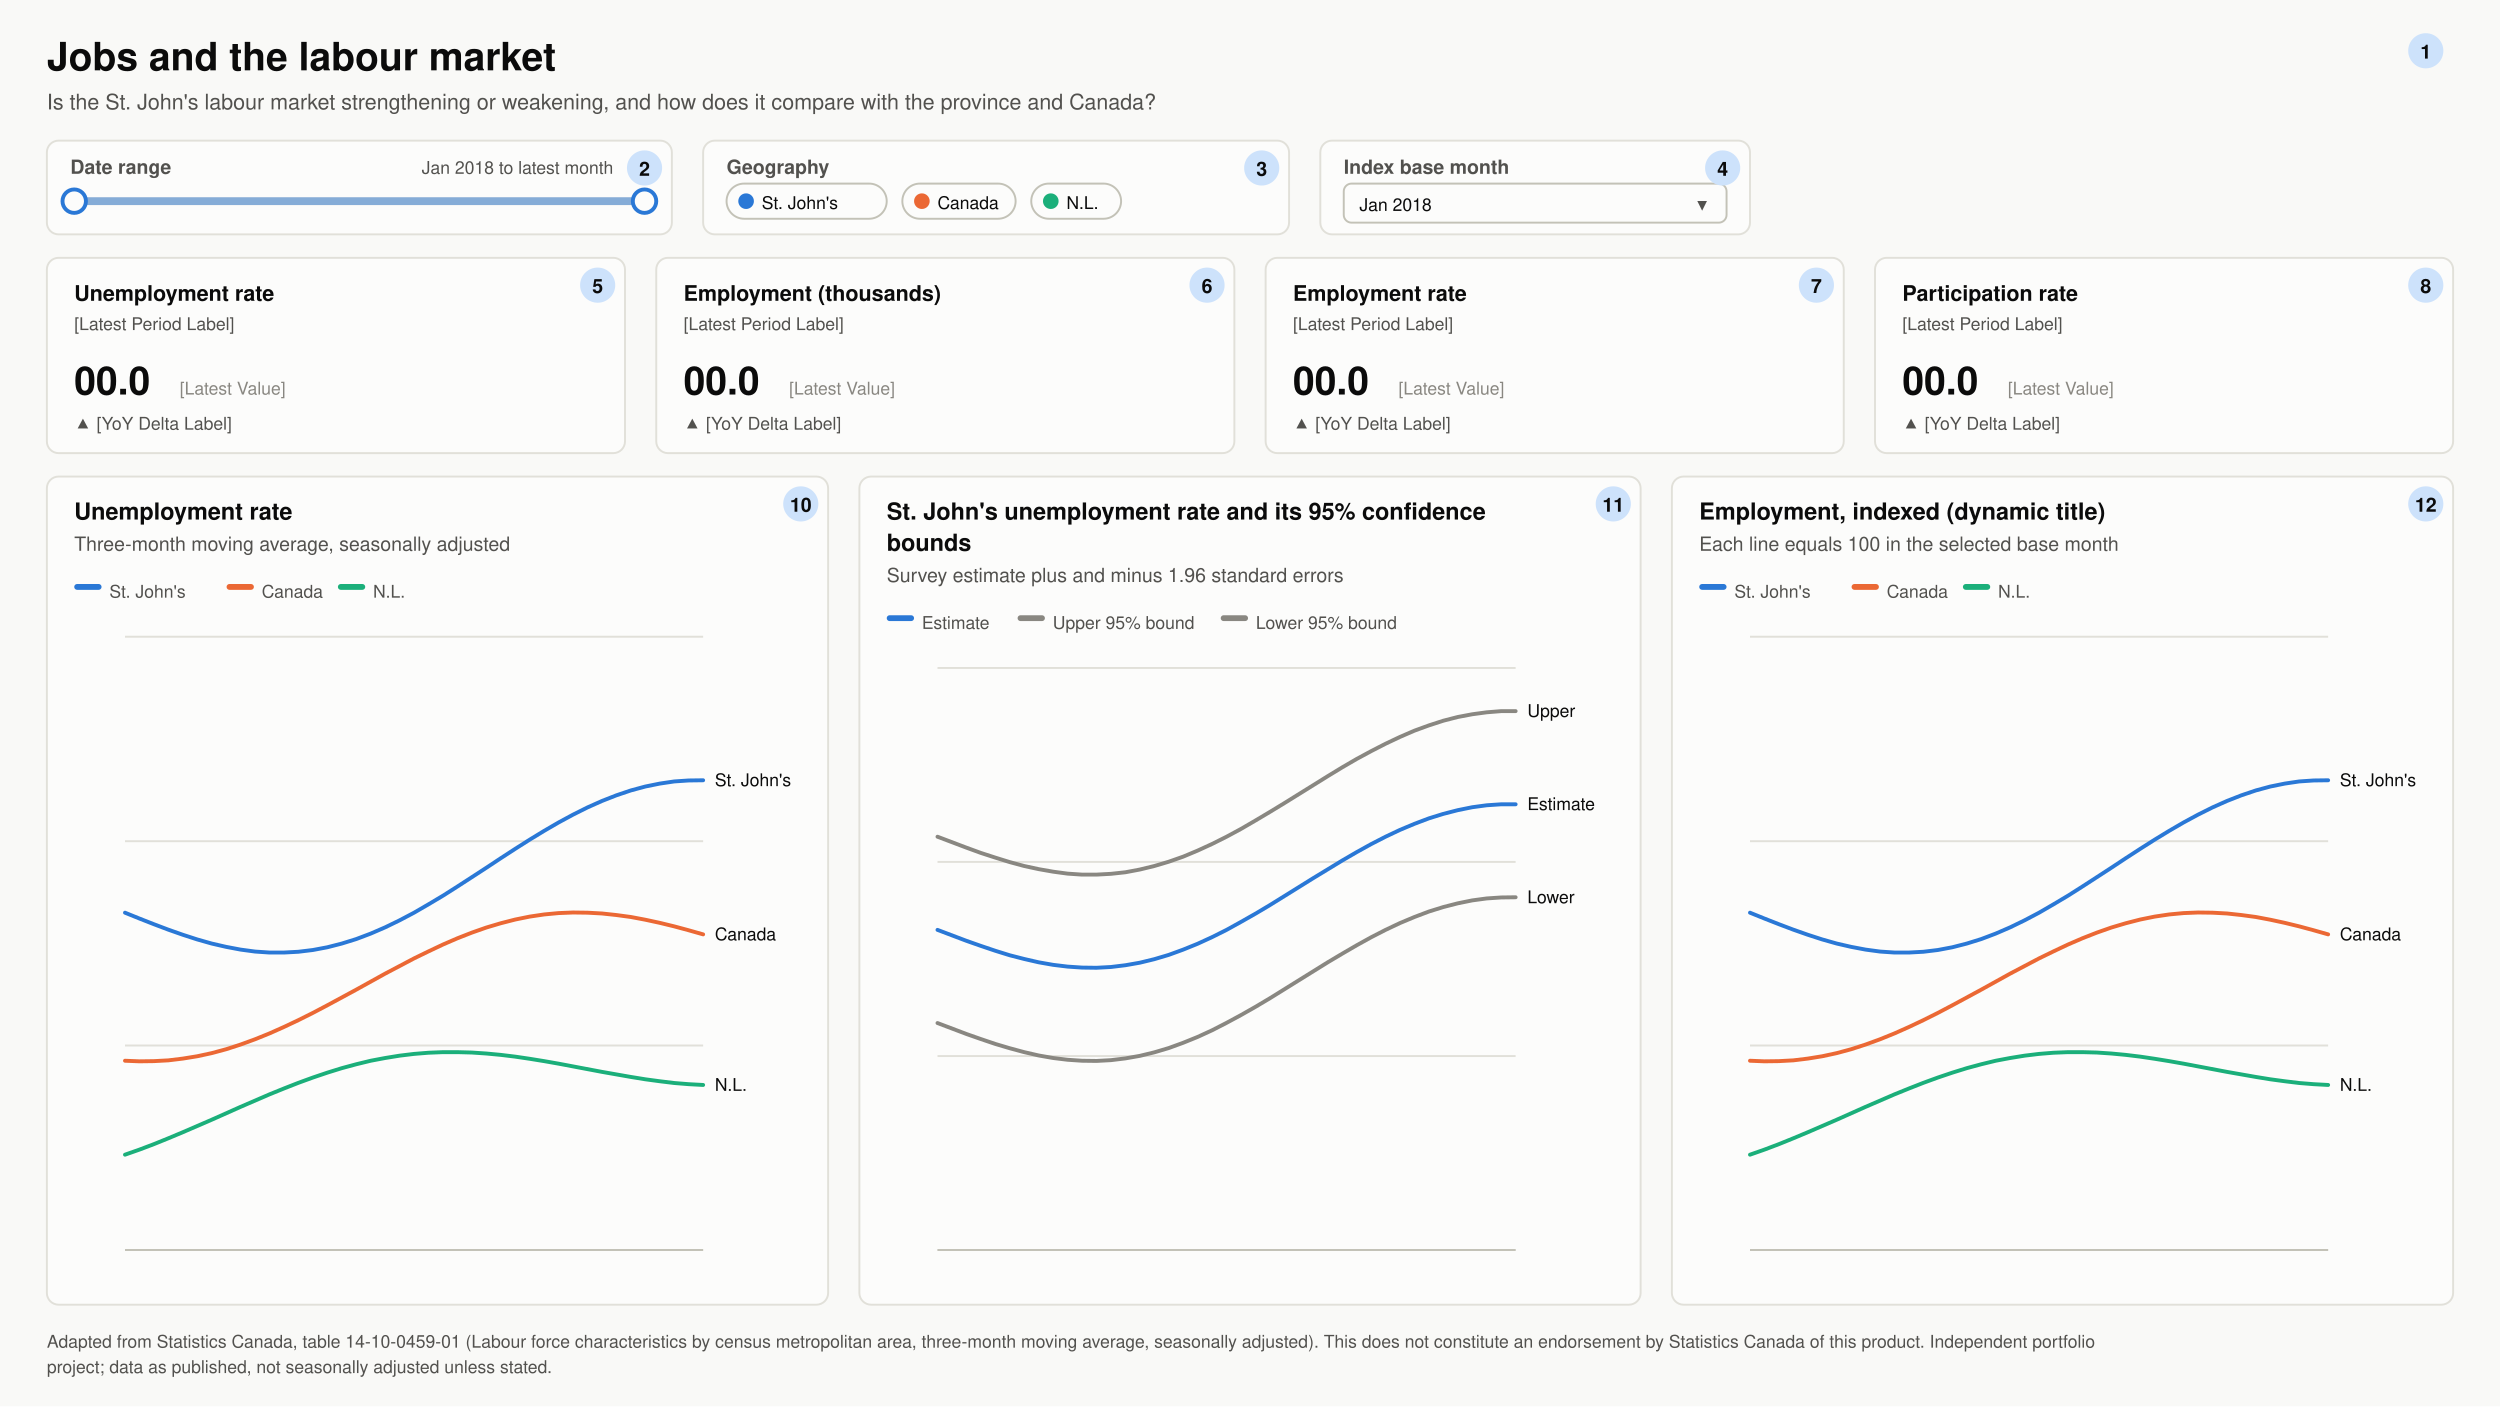
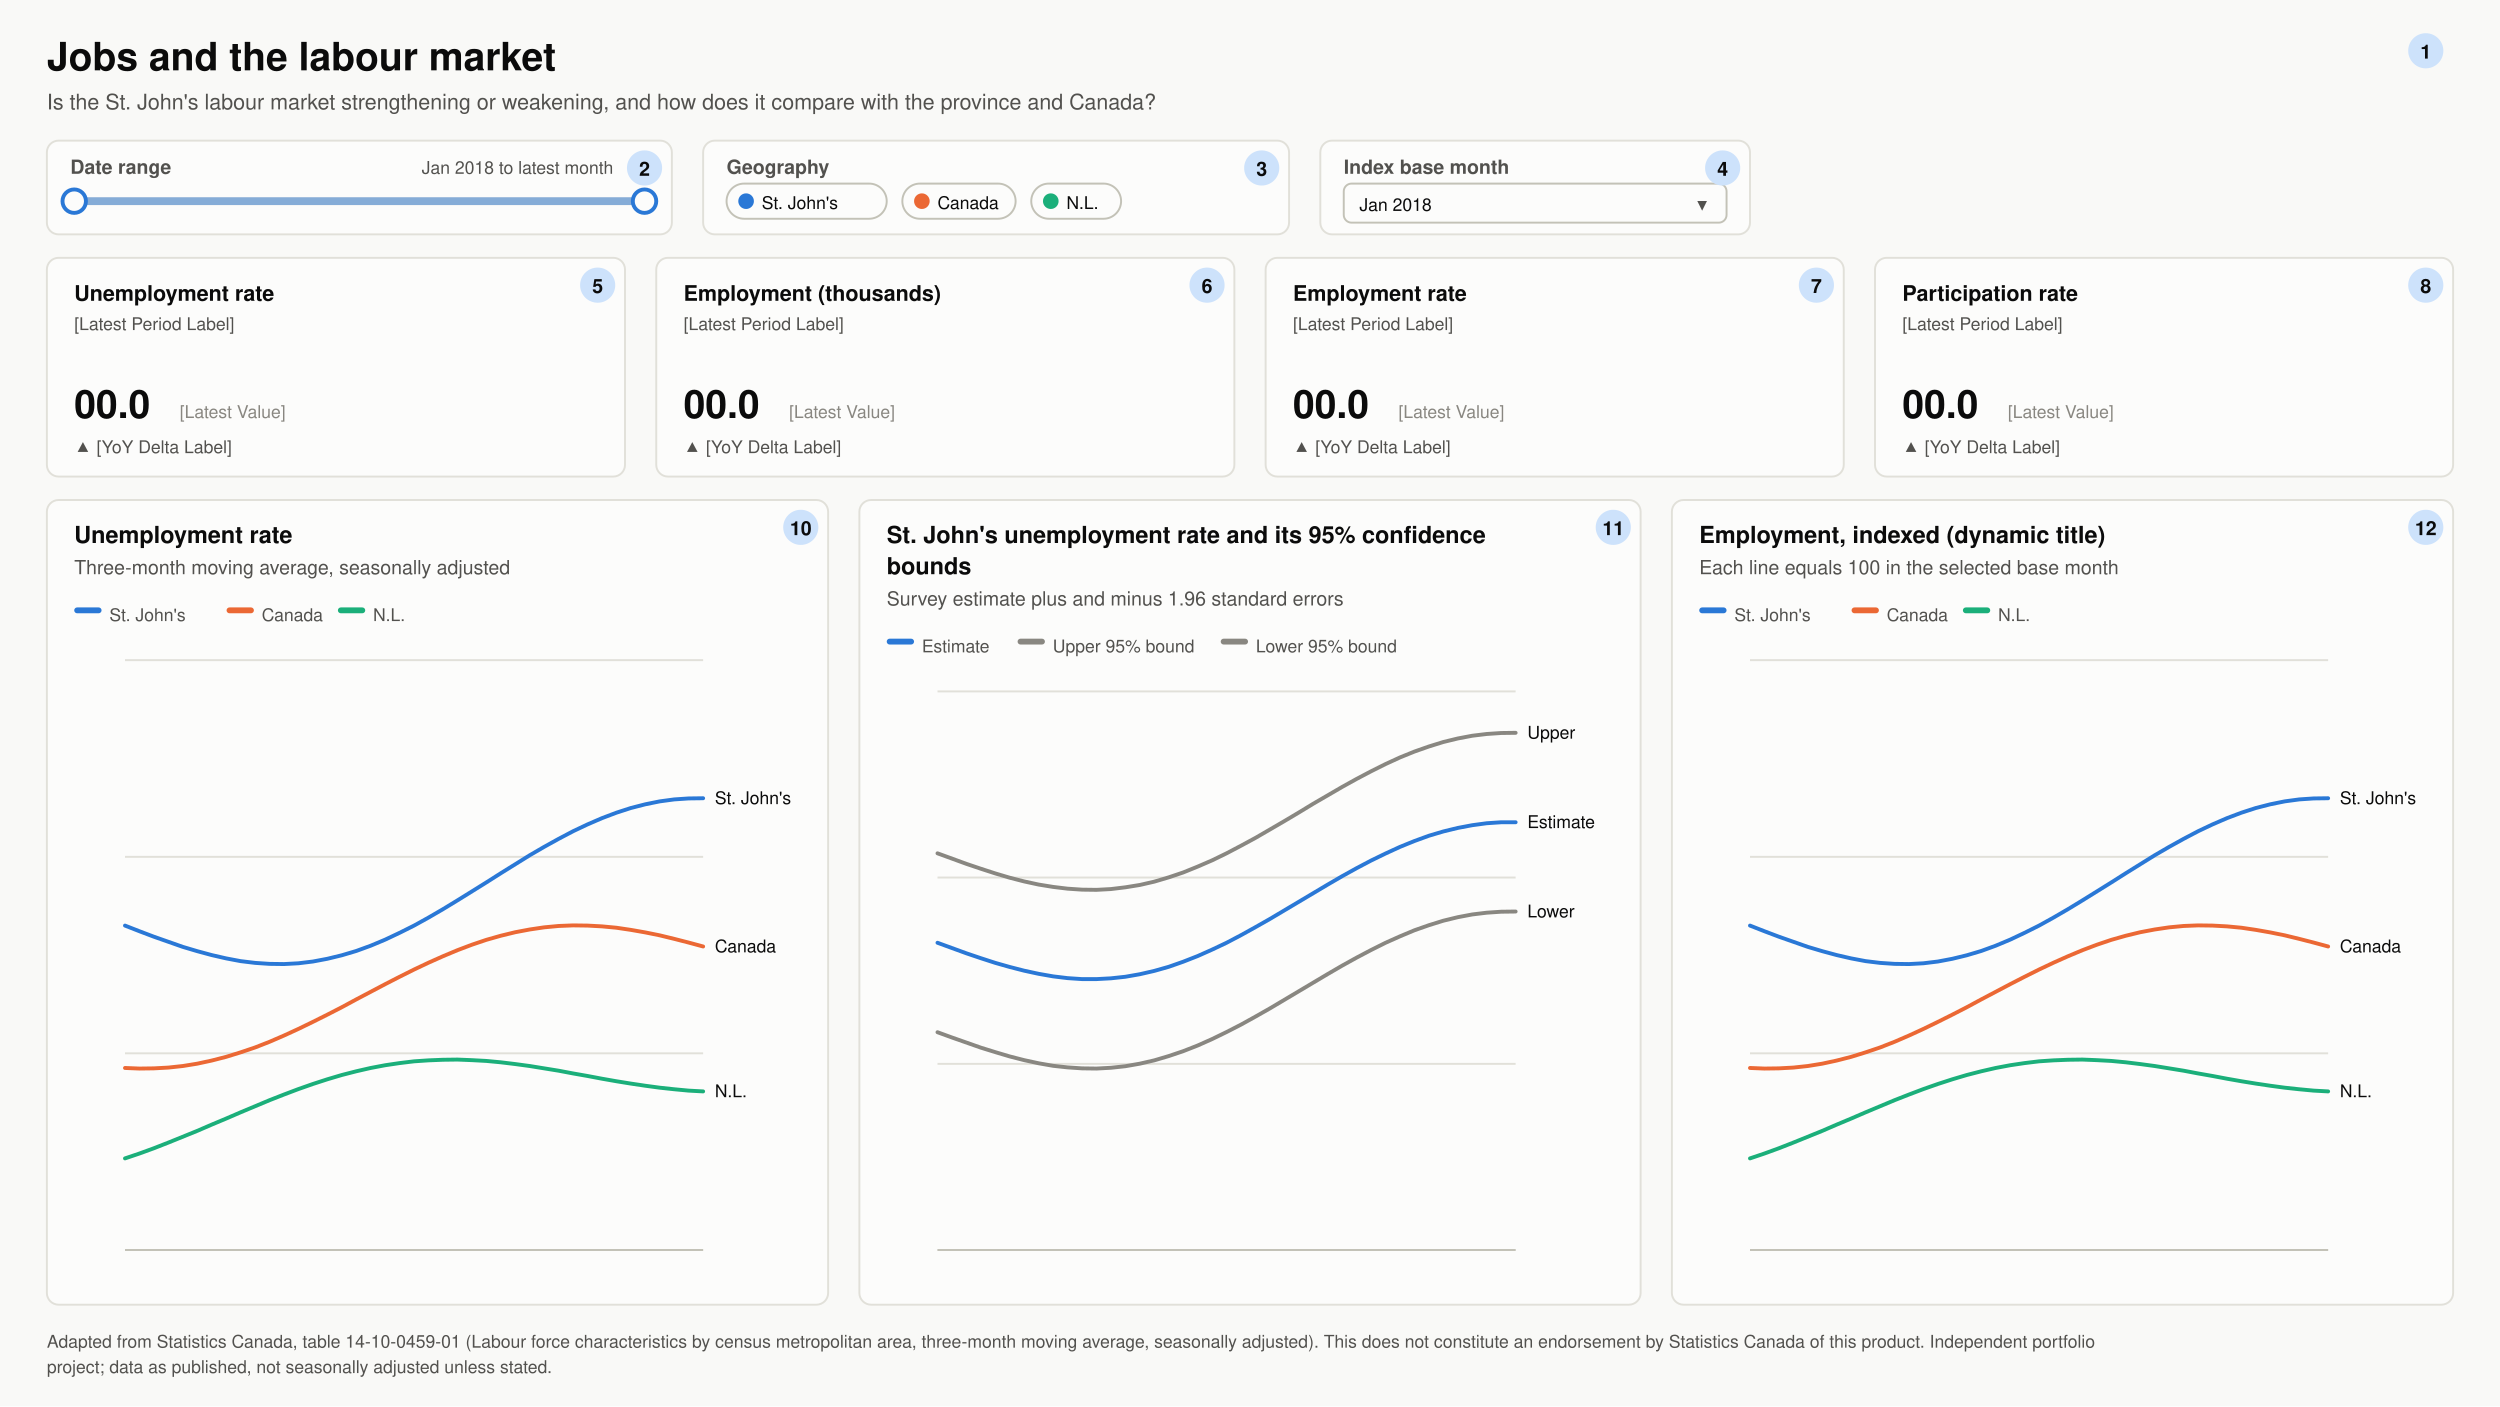
<svg xmlns="http://www.w3.org/2000/svg" viewBox="0 0 1280 720" width="1280" height="720" role="img" aria-labelledby="wf-title wf-desc">
  <rect width="1280" height="720" fill="#f9f9f7" />
  <text x="24" y="36" font-family="Segoe UI, system-ui, -apple-system, Helvetica, Arial, sans-serif" font-size="20" font-weight="600" fill="#0b0b0b" text-anchor="start">Jobs and the labour market</text>
  <text x="24" y="56" font-family="Segoe UI, system-ui, -apple-system, Helvetica, Arial, sans-serif" font-size="11" font-weight="normal" fill="#52514e" text-anchor="start">Is the St. John's labour market strengthening or weakening, and how does it compare with the province and Canada?</text>
  <circle cx="1242" cy="26" r="9" fill="#cde2fb" />
  <text x="1242" y="30" font-family="Segoe UI, system-ui, -apple-system, Helvetica, Arial, sans-serif" font-size="10" font-weight="600" fill="#0b0b0b" text-anchor="middle">1</text>
  <rect x="24" y="72" width="320" height="48" rx="6" fill="#fcfcfb" stroke="#e1e0d9" />
  <text x="36" y="89" font-family="Segoe UI, system-ui, -apple-system, Helvetica, Arial, sans-serif" font-size="10" font-weight="600" fill="#52514e" text-anchor="start">Date range</text>
  <rect x="36" y="101" width="296" height="4" rx="2" fill="#e1e0d9" />
  <rect x="36" y="101" width="296" height="4" rx="2" fill="#2a78d6" opacity="0.5" />
  <circle cx="38" cy="103" r="6" fill="#fcfcfb" stroke="#2a78d6" stroke-width="2" />
  <circle cx="330" cy="103" r="6" fill="#fcfcfb" stroke="#2a78d6" stroke-width="2" />
  <text x="314" y="89" font-family="Segoe UI, system-ui, -apple-system, Helvetica, Arial, sans-serif" font-size="9" font-weight="normal" fill="#52514e" text-anchor="end">Jan 2018 to latest month</text>
  <circle cx="330" cy="86" r="9" fill="#cde2fb" />
  <text x="330" y="90" font-family="Segoe UI, system-ui, -apple-system, Helvetica, Arial, sans-serif" font-size="10" font-weight="600" fill="#0b0b0b" text-anchor="middle">2</text>
  <rect x="360" y="72" width="300" height="48" rx="6" fill="#fcfcfb" stroke="#e1e0d9" />
  <text x="372" y="89" font-family="Segoe UI, system-ui, -apple-system, Helvetica, Arial, sans-serif" font-size="10" font-weight="600" fill="#52514e" text-anchor="start">Geography</text>
  <rect x="372" y="94" width="82" height="18" rx="9" fill="#fcfcfb" stroke="#c3c2b7" />
  <circle cx="382" cy="103" r="4" fill="#2a78d6" />
  <text x="390" y="107" font-family="Segoe UI, system-ui, -apple-system, Helvetica, Arial, sans-serif" font-size="9" font-weight="normal" fill="#0b0b0b" text-anchor="start">St. John's</text>
  <rect x="462" y="94" width="58" height="18" rx="9" fill="#fcfcfb" stroke="#c3c2b7" />
  <circle cx="472" cy="103" r="4" fill="#eb6834" />
  <text x="480" y="107" font-family="Segoe UI, system-ui, -apple-system, Helvetica, Arial, sans-serif" font-size="9" font-weight="normal" fill="#0b0b0b" text-anchor="start">Canada</text>
  <rect x="528" y="94" width="46" height="18" rx="9" fill="#fcfcfb" stroke="#c3c2b7" />
  <circle cx="538" cy="103" r="4" fill="#1baf7a" />
  <text x="546" y="107" font-family="Segoe UI, system-ui, -apple-system, Helvetica, Arial, sans-serif" font-size="9" font-weight="normal" fill="#0b0b0b" text-anchor="start">N.L.</text>
  <circle cx="646" cy="86" r="9" fill="#cde2fb" />
  <text x="646" y="90" font-family="Segoe UI, system-ui, -apple-system, Helvetica, Arial, sans-serif" font-size="10" font-weight="600" fill="#0b0b0b" text-anchor="middle">3</text>
  <rect x="676" y="72" width="220" height="48" rx="6" fill="#fcfcfb" stroke="#e1e0d9" />
  <text x="688" y="89" font-family="Segoe UI, system-ui, -apple-system, Helvetica, Arial, sans-serif" font-size="10" font-weight="600" fill="#52514e" text-anchor="start">Index base month</text>
  <rect x="688" y="94" width="196" height="20" rx="4" fill="#fcfcfb" stroke="#c3c2b7" />
  <text x="696" y="108" font-family="Segoe UI, system-ui, -apple-system, Helvetica, Arial, sans-serif" font-size="9" font-weight="normal" fill="#0b0b0b" text-anchor="start">Jan 2018</text>
  <text x="874" y="108" font-family="Segoe UI, system-ui, -apple-system, Helvetica, Arial, sans-serif" font-size="10" font-weight="normal" fill="#52514e" text-anchor="end">▾</text>
  <circle cx="882" cy="86" r="9" fill="#cde2fb" />
  <text x="882" y="90" font-family="Segoe UI, system-ui, -apple-system, Helvetica, Arial, sans-serif" font-size="10" font-weight="600" fill="#0b0b0b" text-anchor="middle">4</text>
-   <rect x="24" y="132" width="296" height="100" rx="6" fill="#fcfcfb" stroke="#e1e0d9" />
+   <rect x="24" y="132" width="296" height="112" rx="6" fill="#fcfcfb" stroke="#e1e0d9" />
  <text x="38" y="154" font-family="Segoe UI, system-ui, -apple-system, Helvetica, Arial, sans-serif" font-size="11" font-weight="600" fill="#0b0b0b" text-anchor="start">Unemployment rate</text>
  <text x="38" y="169" font-family="Segoe UI, system-ui, -apple-system, Helvetica, Arial, sans-serif" font-size="9" font-weight="normal" fill="#52514e" text-anchor="start">[Latest Period Label]</text>
-   <text x="38" y="202" font-family="Segoe UI, system-ui, -apple-system, Helvetica, Arial, sans-serif" font-size="20" font-weight="600" fill="#0b0b0b" text-anchor="start">00.0</text>
-   <text x="92" y="202" font-family="Segoe UI, system-ui, -apple-system, Helvetica, Arial, sans-serif" font-size="9" font-weight="normal" fill="#898781" text-anchor="start">[Latest Value]</text>
-   <text x="38" y="220" font-family="Segoe UI, system-ui, -apple-system, Helvetica, Arial, sans-serif" font-size="9" font-weight="normal" fill="#52514e" text-anchor="start">▲ [YoY Delta Label]</text>
+   <text x="38" y="214" font-family="Segoe UI, system-ui, -apple-system, Helvetica, Arial, sans-serif" font-size="20" font-weight="600" fill="#0b0b0b" text-anchor="start">00.0</text>
+   <text x="92" y="214" font-family="Segoe UI, system-ui, -apple-system, Helvetica, Arial, sans-serif" font-size="9" font-weight="normal" fill="#898781" text-anchor="start">[Latest Value]</text>
+   <text x="38" y="232" font-family="Segoe UI, system-ui, -apple-system, Helvetica, Arial, sans-serif" font-size="9" font-weight="normal" fill="#52514e" text-anchor="start">▲ [YoY Delta Label]</text>
  <circle cx="306" cy="146" r="9" fill="#cde2fb" />
  <text x="306" y="150" font-family="Segoe UI, system-ui, -apple-system, Helvetica, Arial, sans-serif" font-size="10" font-weight="600" fill="#0b0b0b" text-anchor="middle">5</text>
-   <rect x="336" y="132" width="296" height="100" rx="6" fill="#fcfcfb" stroke="#e1e0d9" />
+   <rect x="336" y="132" width="296" height="112" rx="6" fill="#fcfcfb" stroke="#e1e0d9" />
  <text x="350" y="154" font-family="Segoe UI, system-ui, -apple-system, Helvetica, Arial, sans-serif" font-size="11" font-weight="600" fill="#0b0b0b" text-anchor="start">Employment (thousands)</text>
  <text x="350" y="169" font-family="Segoe UI, system-ui, -apple-system, Helvetica, Arial, sans-serif" font-size="9" font-weight="normal" fill="#52514e" text-anchor="start">[Latest Period Label]</text>
-   <text x="350" y="202" font-family="Segoe UI, system-ui, -apple-system, Helvetica, Arial, sans-serif" font-size="20" font-weight="600" fill="#0b0b0b" text-anchor="start">00.0</text>
-   <text x="404" y="202" font-family="Segoe UI, system-ui, -apple-system, Helvetica, Arial, sans-serif" font-size="9" font-weight="normal" fill="#898781" text-anchor="start">[Latest Value]</text>
-   <text x="350" y="220" font-family="Segoe UI, system-ui, -apple-system, Helvetica, Arial, sans-serif" font-size="9" font-weight="normal" fill="#52514e" text-anchor="start">▲ [YoY Delta Label]</text>
+   <text x="350" y="214" font-family="Segoe UI, system-ui, -apple-system, Helvetica, Arial, sans-serif" font-size="20" font-weight="600" fill="#0b0b0b" text-anchor="start">00.0</text>
+   <text x="404" y="214" font-family="Segoe UI, system-ui, -apple-system, Helvetica, Arial, sans-serif" font-size="9" font-weight="normal" fill="#898781" text-anchor="start">[Latest Value]</text>
+   <text x="350" y="232" font-family="Segoe UI, system-ui, -apple-system, Helvetica, Arial, sans-serif" font-size="9" font-weight="normal" fill="#52514e" text-anchor="start">▲ [YoY Delta Label]</text>
  <circle cx="618" cy="146" r="9" fill="#cde2fb" />
  <text x="618" y="150" font-family="Segoe UI, system-ui, -apple-system, Helvetica, Arial, sans-serif" font-size="10" font-weight="600" fill="#0b0b0b" text-anchor="middle">6</text>
-   <rect x="648" y="132" width="296" height="100" rx="6" fill="#fcfcfb" stroke="#e1e0d9" />
+   <rect x="648" y="132" width="296" height="112" rx="6" fill="#fcfcfb" stroke="#e1e0d9" />
  <text x="662" y="154" font-family="Segoe UI, system-ui, -apple-system, Helvetica, Arial, sans-serif" font-size="11" font-weight="600" fill="#0b0b0b" text-anchor="start">Employment rate</text>
  <text x="662" y="169" font-family="Segoe UI, system-ui, -apple-system, Helvetica, Arial, sans-serif" font-size="9" font-weight="normal" fill="#52514e" text-anchor="start">[Latest Period Label]</text>
-   <text x="662" y="202" font-family="Segoe UI, system-ui, -apple-system, Helvetica, Arial, sans-serif" font-size="20" font-weight="600" fill="#0b0b0b" text-anchor="start">00.0</text>
-   <text x="716" y="202" font-family="Segoe UI, system-ui, -apple-system, Helvetica, Arial, sans-serif" font-size="9" font-weight="normal" fill="#898781" text-anchor="start">[Latest Value]</text>
-   <text x="662" y="220" font-family="Segoe UI, system-ui, -apple-system, Helvetica, Arial, sans-serif" font-size="9" font-weight="normal" fill="#52514e" text-anchor="start">▲ [YoY Delta Label]</text>
+   <text x="662" y="214" font-family="Segoe UI, system-ui, -apple-system, Helvetica, Arial, sans-serif" font-size="20" font-weight="600" fill="#0b0b0b" text-anchor="start">00.0</text>
+   <text x="716" y="214" font-family="Segoe UI, system-ui, -apple-system, Helvetica, Arial, sans-serif" font-size="9" font-weight="normal" fill="#898781" text-anchor="start">[Latest Value]</text>
+   <text x="662" y="232" font-family="Segoe UI, system-ui, -apple-system, Helvetica, Arial, sans-serif" font-size="9" font-weight="normal" fill="#52514e" text-anchor="start">▲ [YoY Delta Label]</text>
  <circle cx="930" cy="146" r="9" fill="#cde2fb" />
  <text x="930" y="150" font-family="Segoe UI, system-ui, -apple-system, Helvetica, Arial, sans-serif" font-size="10" font-weight="600" fill="#0b0b0b" text-anchor="middle">7</text>
-   <rect x="960" y="132" width="296" height="100" rx="6" fill="#fcfcfb" stroke="#e1e0d9" />
+   <rect x="960" y="132" width="296" height="112" rx="6" fill="#fcfcfb" stroke="#e1e0d9" />
  <text x="974" y="154" font-family="Segoe UI, system-ui, -apple-system, Helvetica, Arial, sans-serif" font-size="11" font-weight="600" fill="#0b0b0b" text-anchor="start">Participation rate</text>
  <text x="974" y="169" font-family="Segoe UI, system-ui, -apple-system, Helvetica, Arial, sans-serif" font-size="9" font-weight="normal" fill="#52514e" text-anchor="start">[Latest Period Label]</text>
-   <text x="974" y="202" font-family="Segoe UI, system-ui, -apple-system, Helvetica, Arial, sans-serif" font-size="20" font-weight="600" fill="#0b0b0b" text-anchor="start">00.0</text>
-   <text x="1028" y="202" font-family="Segoe UI, system-ui, -apple-system, Helvetica, Arial, sans-serif" font-size="9" font-weight="normal" fill="#898781" text-anchor="start">[Latest Value]</text>
-   <text x="974" y="220" font-family="Segoe UI, system-ui, -apple-system, Helvetica, Arial, sans-serif" font-size="9" font-weight="normal" fill="#52514e" text-anchor="start">▲ [YoY Delta Label]</text>
+   <text x="974" y="214" font-family="Segoe UI, system-ui, -apple-system, Helvetica, Arial, sans-serif" font-size="20" font-weight="600" fill="#0b0b0b" text-anchor="start">00.0</text>
+   <text x="1028" y="214" font-family="Segoe UI, system-ui, -apple-system, Helvetica, Arial, sans-serif" font-size="9" font-weight="normal" fill="#898781" text-anchor="start">[Latest Value]</text>
+   <text x="974" y="232" font-family="Segoe UI, system-ui, -apple-system, Helvetica, Arial, sans-serif" font-size="9" font-weight="normal" fill="#52514e" text-anchor="start">▲ [YoY Delta Label]</text>
  <circle cx="1242" cy="146" r="9" fill="#cde2fb" />
  <text x="1242" y="150" font-family="Segoe UI, system-ui, -apple-system, Helvetica, Arial, sans-serif" font-size="10" font-weight="600" fill="#0b0b0b" text-anchor="middle">8</text>
-   <rect x="24" y="244" width="400" height="424" rx="6" fill="#fcfcfb" stroke="#e1e0d9" />
-   <text x="38" y="266" font-family="Segoe UI, system-ui, -apple-system, Helvetica, Arial, sans-serif" font-size="12" font-weight="600" fill="#0b0b0b" text-anchor="start">Unemployment rate</text>
-   <text x="38" y="282" font-family="Segoe UI, system-ui, -apple-system, Helvetica, Arial, sans-serif" font-size="10" font-weight="normal" fill="#52514e" text-anchor="start">Three-month moving average, seasonally adjusted</text>
-   <rect x="38" y="299" width="14" height="3" rx="1.5" fill="#2a78d6" />
-   <text x="56" y="306" font-family="Segoe UI, system-ui, -apple-system, Helvetica, Arial, sans-serif" font-size="9" font-weight="normal" fill="#52514e" text-anchor="start">St. John's</text>
-   <rect x="116" y="299" width="14" height="3" rx="1.5" fill="#eb6834" />
-   <text x="134" y="306" font-family="Segoe UI, system-ui, -apple-system, Helvetica, Arial, sans-serif" font-size="9" font-weight="normal" fill="#52514e" text-anchor="start">Canada</text>
-   <rect x="173" y="299" width="14" height="3" rx="1.5" fill="#1baf7a" />
-   <text x="191" y="306" font-family="Segoe UI, system-ui, -apple-system, Helvetica, Arial, sans-serif" font-size="9" font-weight="normal" fill="#52514e" text-anchor="start">N.L.</text>
-   <line x1="64" y1="326.0" x2="360" y2="326.0" stroke="#e1e0d9" stroke-width="1" />
-   <line x1="64" y1="430.7" x2="360" y2="430.7" stroke="#e1e0d9" stroke-width="1" />
-   <line x1="64" y1="535.3" x2="360" y2="535.3" stroke="#e1e0d9" stroke-width="1" />
+   <rect x="24" y="256" width="400" height="412" rx="6" fill="#fcfcfb" stroke="#e1e0d9" />
+   <text x="38" y="278" font-family="Segoe UI, system-ui, -apple-system, Helvetica, Arial, sans-serif" font-size="12" font-weight="600" fill="#0b0b0b" text-anchor="start">Unemployment rate</text>
+   <text x="38" y="294" font-family="Segoe UI, system-ui, -apple-system, Helvetica, Arial, sans-serif" font-size="10" font-weight="normal" fill="#52514e" text-anchor="start">Three-month moving average, seasonally adjusted</text>
+   <rect x="38" y="311" width="14" height="3" rx="1.5" fill="#2a78d6" />
+   <text x="56" y="318" font-family="Segoe UI, system-ui, -apple-system, Helvetica, Arial, sans-serif" font-size="9" font-weight="normal" fill="#52514e" text-anchor="start">St. John's</text>
+   <rect x="116" y="311" width="14" height="3" rx="1.5" fill="#eb6834" />
+   <text x="134" y="318" font-family="Segoe UI, system-ui, -apple-system, Helvetica, Arial, sans-serif" font-size="9" font-weight="normal" fill="#52514e" text-anchor="start">Canada</text>
+   <rect x="173" y="311" width="14" height="3" rx="1.5" fill="#1baf7a" />
+   <text x="191" y="318" font-family="Segoe UI, system-ui, -apple-system, Helvetica, Arial, sans-serif" font-size="9" font-weight="normal" fill="#52514e" text-anchor="start">N.L.</text>
+   <line x1="64" y1="338.0" x2="360" y2="338.0" stroke="#e1e0d9" stroke-width="1" />
+   <line x1="64" y1="438.7" x2="360" y2="438.7" stroke="#e1e0d9" stroke-width="1" />
+   <line x1="64" y1="539.3" x2="360" y2="539.3" stroke="#e1e0d9" stroke-width="1" />
  <line x1="64" y1="640.0" x2="360" y2="640.0" stroke="#e1e0d9" stroke-width="1" />
  <line x1="64" y1="640" x2="360" y2="640" stroke="#c3c2b7" stroke-width="1" />
-   <polyline points="64.0,467.3 71.4,470.3 78.8,473.2 86.2,476.0 93.6,478.6 101.0,481.0 108.4,483.1 115.8,484.8 123.2,486.2 130.6,487.2 138.0,487.7 145.4,487.7 152.8,487.3 160.2,486.4 167.6,485.0 175.0,483.1 182.4,480.8 189.8,478.0 197.2,474.8 204.6,471.2 212.0,467.3 219.4,463.0 226.8,458.6 234.2,453.9 241.6,449.1 249.0,444.3 256.4,439.4 263.8,434.6 271.2,429.9 278.6,425.4 286.0,421.1 293.4,417.1 300.8,413.4 308.2,410.1 315.6,407.2 323.0,404.7 330.4,402.7 337.8,401.2 345.2,400.1 352.6,399.6 360.0,399.5" fill="none" stroke="#2a78d6" stroke-width="2" stroke-linejoin="round" stroke-linecap="round" />
-   <text x="366.0" y="402.51" font-family="Segoe UI, system-ui, -apple-system, Helvetica, Arial, sans-serif" font-size="9" font-weight="normal" fill="#0b0b0b" text-anchor="start">St. John's</text>
-   <polyline points="64.0,543.1 71.4,543.4 78.8,543.3 86.2,542.9 93.6,542.0 101.0,540.8 108.4,539.2 115.8,537.2 123.2,534.8 130.6,532.1 138.0,529.1 145.4,525.8 152.8,522.3 160.2,518.6 167.6,514.7 175.0,510.7 182.4,506.7 189.8,502.6 197.2,498.5 204.6,494.6 212.0,490.7 219.4,487.1 226.8,483.6 234.2,480.4 241.6,477.5 249.0,474.9 256.4,472.7 263.8,470.8 271.2,469.3 278.6,468.2 286.0,467.5 293.4,467.2 300.8,467.3 308.2,467.7 315.6,468.5 323.0,469.5 330.4,470.9 337.8,472.5 345.2,474.3 352.6,476.3 360.0,478.4" fill="none" stroke="#eb6834" stroke-width="2" stroke-linejoin="round" stroke-linecap="round" />
-   <text x="366.0" y="481.424" font-family="Segoe UI, system-ui, -apple-system, Helvetica, Arial, sans-serif" font-size="9" font-weight="normal" fill="#0b0b0b" text-anchor="start">Canada</text>
-   <polyline points="64.0,591.2 71.4,588.6 78.8,585.8 86.2,582.8 93.6,579.7 101.0,576.5 108.4,573.3 115.8,570.0 123.2,566.7 130.6,563.5 138.0,560.3 145.4,557.3 152.8,554.4 160.2,551.7 167.6,549.2 175.0,546.9 182.4,544.9 189.8,543.1 197.2,541.7 204.6,540.5 212.0,539.6 219.4,539.0 226.8,538.7 234.2,538.7 241.6,538.9 249.0,539.4 256.4,540.1 263.8,541.0 271.2,542.1 278.6,543.3 286.0,544.6 293.4,546.0 300.8,547.4 308.2,548.8 315.6,550.1 323.0,551.4 330.4,552.6 337.8,553.6 345.2,554.5 352.6,555.1 360.0,555.5" fill="none" stroke="#1baf7a" stroke-width="2" stroke-linejoin="round" stroke-linecap="round" />
-   <text x="366.0" y="558.542" font-family="Segoe UI, system-ui, -apple-system, Helvetica, Arial, sans-serif" font-size="9" font-weight="normal" fill="#0b0b0b" text-anchor="start">N.L.</text>
-   <circle cx="410" cy="258" r="9" fill="#cde2fb" />
-   <text x="410" y="262" font-family="Segoe UI, system-ui, -apple-system, Helvetica, Arial, sans-serif" font-size="10" font-weight="600" fill="#0b0b0b" text-anchor="middle">10</text>
-   <rect x="440" y="244" width="400" height="424" rx="6" fill="#fcfcfb" stroke="#e1e0d9" />
-   <text x="454" y="266" font-family="Segoe UI, system-ui, -apple-system, Helvetica, Arial, sans-serif" font-size="12" font-weight="600" fill="#0b0b0b" text-anchor="start">St. John's unemployment rate and its 95% confidence</text>
-   <text x="454" y="282" font-family="Segoe UI, system-ui, -apple-system, Helvetica, Arial, sans-serif" font-size="12" font-weight="600" fill="#0b0b0b" text-anchor="start">bounds</text>
-   <text x="454" y="298" font-family="Segoe UI, system-ui, -apple-system, Helvetica, Arial, sans-serif" font-size="10" font-weight="normal" fill="#52514e" text-anchor="start">Survey estimate plus and minus 1.96 standard errors</text>
-   <rect x="454" y="315" width="14" height="3" rx="1.5" fill="#2a78d6" />
-   <text x="472" y="322" font-family="Segoe UI, system-ui, -apple-system, Helvetica, Arial, sans-serif" font-size="9" font-weight="normal" fill="#52514e" text-anchor="start">Estimate</text>
-   <rect x="521" y="315" width="14" height="3" rx="1.5" fill="#898781" />
-   <text x="539" y="322" font-family="Segoe UI, system-ui, -apple-system, Helvetica, Arial, sans-serif" font-size="9" font-weight="normal" fill="#52514e" text-anchor="start">Upper 95% bound</text>
-   <rect x="625" y="315" width="14" height="3" rx="1.5" fill="#898781" />
-   <text x="643" y="322" font-family="Segoe UI, system-ui, -apple-system, Helvetica, Arial, sans-serif" font-size="9" font-weight="normal" fill="#52514e" text-anchor="start">Lower 95% bound</text>
-   <line x1="480" y1="342.0" x2="776" y2="342.0" stroke="#e1e0d9" stroke-width="1" />
-   <line x1="480" y1="441.3" x2="776" y2="441.3" stroke="#e1e0d9" stroke-width="1" />
-   <line x1="480" y1="540.7" x2="776" y2="540.7" stroke="#e1e0d9" stroke-width="1" />
+   <polyline points="64.0,473.9 71.4,476.8 78.8,479.6 86.2,482.2 93.6,484.8 101.0,487.0 108.4,489.0 115.8,490.7 123.2,492.1 130.6,493.0 138.0,493.5 145.4,493.6 152.8,493.2 160.2,492.3 167.6,490.9 175.0,489.1 182.4,486.9 189.8,484.2 197.2,481.1 204.6,477.6 212.0,473.9 219.4,469.8 226.8,465.5 234.2,461.0 241.6,456.4 249.0,451.8 256.4,447.1 263.8,442.5 271.2,437.9 278.6,433.6 286.0,429.5 293.4,425.6 300.8,422.1 308.2,418.9 315.6,416.1 323.0,413.7 330.4,411.8 337.8,410.3 345.2,409.3 352.6,408.8 360.0,408.7" fill="none" stroke="#2a78d6" stroke-width="2" stroke-linejoin="round" stroke-linecap="round" />
+   <text x="366.0" y="411.7" font-family="Segoe UI, system-ui, -apple-system, Helvetica, Arial, sans-serif" font-size="9" font-weight="normal" fill="#0b0b0b" text-anchor="start">St. John's</text>
+   <polyline points="64.0,546.8 71.4,547.1 78.8,547.0 86.2,546.6 93.6,545.8 101.0,544.6 108.4,543.0 115.8,541.1 123.2,538.8 130.6,536.3 138.0,533.4 145.4,530.2 152.8,526.8 160.2,523.2 167.6,519.5 175.0,515.7 182.4,511.7 189.8,507.8 197.2,503.9 204.6,500.1 212.0,496.4 219.4,492.9 226.8,489.6 234.2,486.5 241.6,483.7 249.0,481.2 256.4,479.1 263.8,477.3 271.2,475.9 278.6,474.8 286.0,474.1 293.4,473.8 300.8,473.9 308.2,474.3 315.6,475.0 323.0,476.1 330.4,477.4 337.8,478.9 345.2,480.7 352.6,482.6 360.0,484.6" fill="none" stroke="#eb6834" stroke-width="2" stroke-linejoin="round" stroke-linecap="round" />
+   <text x="366.0" y="487.599" font-family="Segoe UI, system-ui, -apple-system, Helvetica, Arial, sans-serif" font-size="9" font-weight="normal" fill="#0b0b0b" text-anchor="start">Canada</text>
+   <polyline points="64.0,593.1 71.4,590.6 78.8,587.9 86.2,585.0 93.6,582.0 101.0,579.0 108.4,575.8 115.8,572.7 123.2,569.5 130.6,566.4 138.0,563.3 145.4,560.4 152.8,557.6 160.2,555.0 167.6,552.6 175.0,550.4 182.4,548.5 189.8,546.8 197.2,545.4 204.6,544.3 212.0,543.4 219.4,542.9 226.8,542.6 234.2,542.5 241.6,542.8 249.0,543.2 256.4,543.9 263.8,544.8 271.2,545.8 278.6,547.0 286.0,548.2 293.4,549.6 300.8,550.9 308.2,552.3 315.6,553.6 323.0,554.8 330.4,555.9 337.8,556.9 345.2,557.7 352.6,558.4 360.0,558.8" fill="none" stroke="#1baf7a" stroke-width="2" stroke-linejoin="round" stroke-linecap="round" />
+   <text x="366.0" y="561.77" font-family="Segoe UI, system-ui, -apple-system, Helvetica, Arial, sans-serif" font-size="9" font-weight="normal" fill="#0b0b0b" text-anchor="start">N.L.</text>
+   <circle cx="410" cy="270" r="9" fill="#cde2fb" />
+   <text x="410" y="274" font-family="Segoe UI, system-ui, -apple-system, Helvetica, Arial, sans-serif" font-size="10" font-weight="600" fill="#0b0b0b" text-anchor="middle">10</text>
+   <rect x="440" y="256" width="400" height="412" rx="6" fill="#fcfcfb" stroke="#e1e0d9" />
+   <text x="454" y="278" font-family="Segoe UI, system-ui, -apple-system, Helvetica, Arial, sans-serif" font-size="12" font-weight="600" fill="#0b0b0b" text-anchor="start">St. John's unemployment rate and its 95% confidence</text>
+   <text x="454" y="294" font-family="Segoe UI, system-ui, -apple-system, Helvetica, Arial, sans-serif" font-size="12" font-weight="600" fill="#0b0b0b" text-anchor="start">bounds</text>
+   <text x="454" y="310" font-family="Segoe UI, system-ui, -apple-system, Helvetica, Arial, sans-serif" font-size="10" font-weight="normal" fill="#52514e" text-anchor="start">Survey estimate plus and minus 1.96 standard errors</text>
+   <rect x="454" y="327" width="14" height="3" rx="1.5" fill="#2a78d6" />
+   <text x="472" y="334" font-family="Segoe UI, system-ui, -apple-system, Helvetica, Arial, sans-serif" font-size="9" font-weight="normal" fill="#52514e" text-anchor="start">Estimate</text>
+   <rect x="521" y="327" width="14" height="3" rx="1.5" fill="#898781" />
+   <text x="539" y="334" font-family="Segoe UI, system-ui, -apple-system, Helvetica, Arial, sans-serif" font-size="9" font-weight="normal" fill="#52514e" text-anchor="start">Upper 95% bound</text>
+   <rect x="625" y="327" width="14" height="3" rx="1.5" fill="#898781" />
+   <text x="643" y="334" font-family="Segoe UI, system-ui, -apple-system, Helvetica, Arial, sans-serif" font-size="9" font-weight="normal" fill="#52514e" text-anchor="start">Lower 95% bound</text>
+   <line x1="480" y1="354.0" x2="776" y2="354.0" stroke="#e1e0d9" stroke-width="1" />
+   <line x1="480" y1="449.3" x2="776" y2="449.3" stroke="#e1e0d9" stroke-width="1" />
+   <line x1="480" y1="544.7" x2="776" y2="544.7" stroke="#e1e0d9" stroke-width="1" />
  <line x1="480" y1="640.0" x2="776" y2="640.0" stroke="#e1e0d9" stroke-width="1" />
  <line x1="480" y1="640" x2="776" y2="640" stroke="#c3c2b7" stroke-width="1" />
-   <polyline points="480.0,476.1 487.4,478.9 494.8,481.7 502.2,484.3 509.6,486.8 517.0,489.1 524.4,491.0 531.8,492.7 539.2,494.0 546.6,494.9 554.0,495.4 561.4,495.5 568.8,495.1 576.2,494.2 583.6,492.9 591.0,491.1 598.4,488.9 605.8,486.2 613.2,483.2 620.6,479.8 628.0,476.1 635.4,472.0 642.8,467.8 650.2,463.4 657.6,458.8 665.0,454.2 672.4,449.6 679.8,445.1 687.2,440.6 694.6,436.3 702.0,432.2 709.4,428.4 716.8,424.9 724.2,421.8 731.6,419.0 739.0,416.7 746.4,414.8 753.8,413.3 761.2,412.3 768.6,411.8 776.0,411.8" fill="none" stroke="#2a78d6" stroke-width="2" stroke-linejoin="round" stroke-linecap="round" />
-   <text x="782.0" y="414.764" font-family="Segoe UI, system-ui, -apple-system, Helvetica, Arial, sans-serif" font-size="9" font-weight="normal" fill="#0b0b0b" text-anchor="start">Estimate</text>
-   <polyline points="480.0,428.4 487.4,431.2 494.8,434.0 502.2,436.7 509.6,439.1 517.0,441.4 524.4,443.4 531.8,445.0 539.2,446.3 546.6,447.3 554.0,447.8 561.4,447.8 568.8,447.4 576.2,446.6 583.6,445.2 591.0,443.4 598.4,441.2 605.8,438.6 613.2,435.5 620.6,432.1 628.0,428.4 635.4,424.4 642.8,420.1 650.2,415.7 657.6,411.2 665.0,406.6 672.4,402.0 679.8,397.4 687.2,392.9 694.6,388.6 702.0,384.6 709.4,380.8 716.8,377.3 724.2,374.1 731.6,371.4 739.0,369.0 746.4,367.1 753.8,365.7 761.2,364.7 768.6,364.1 776.0,364.1" fill="none" stroke="#898781" stroke-width="2" stroke-linejoin="round" stroke-linecap="round" />
-   <text x="782.0" y="367.084" font-family="Segoe UI, system-ui, -apple-system, Helvetica, Arial, sans-serif" font-size="9" font-weight="normal" fill="#0b0b0b" text-anchor="start">Upper</text>
-   <polyline points="480.0,523.8 487.4,526.6 494.8,529.4 502.2,532.0 509.6,534.5 517.0,536.7 524.4,538.7 531.8,540.4 539.2,541.7 546.6,542.6 554.0,543.1 561.4,543.2 568.8,542.8 576.2,541.9 583.6,540.6 591.0,538.8 598.4,536.6 605.8,533.9 613.2,530.9 620.6,527.5 628.0,523.7 635.4,519.7 642.8,515.5 650.2,511.1 657.6,506.5 665.0,501.9 672.4,497.3 679.8,492.7 687.2,488.3 694.6,484.0 702.0,479.9 709.4,476.1 716.8,472.6 724.2,469.5 731.6,466.7 739.0,464.4 746.4,462.5 753.8,461.0 761.2,460.0 768.6,459.5 776.0,459.4" fill="none" stroke="#898781" stroke-width="2" stroke-linejoin="round" stroke-linecap="round" />
-   <text x="782.0" y="462.444" font-family="Segoe UI, system-ui, -apple-system, Helvetica, Arial, sans-serif" font-size="9" font-weight="normal" fill="#0b0b0b" text-anchor="start">Lower</text>
-   <circle cx="826" cy="258" r="9" fill="#cde2fb" />
-   <text x="826" y="262" font-family="Segoe UI, system-ui, -apple-system, Helvetica, Arial, sans-serif" font-size="10" font-weight="600" fill="#0b0b0b" text-anchor="middle">11</text>
-   <rect x="856" y="244" width="400" height="424" rx="6" fill="#fcfcfb" stroke="#e1e0d9" />
-   <text x="870" y="266" font-family="Segoe UI, system-ui, -apple-system, Helvetica, Arial, sans-serif" font-size="12" font-weight="600" fill="#0b0b0b" text-anchor="start">Employment, indexed (dynamic title)</text>
-   <text x="870" y="282" font-family="Segoe UI, system-ui, -apple-system, Helvetica, Arial, sans-serif" font-size="10" font-weight="normal" fill="#52514e" text-anchor="start">Each line equals 100 in the selected base month</text>
-   <rect x="870" y="299" width="14" height="3" rx="1.5" fill="#2a78d6" />
-   <text x="888" y="306" font-family="Segoe UI, system-ui, -apple-system, Helvetica, Arial, sans-serif" font-size="9" font-weight="normal" fill="#52514e" text-anchor="start">St. John's</text>
-   <rect x="948" y="299" width="14" height="3" rx="1.5" fill="#eb6834" />
-   <text x="966" y="306" font-family="Segoe UI, system-ui, -apple-system, Helvetica, Arial, sans-serif" font-size="9" font-weight="normal" fill="#52514e" text-anchor="start">Canada</text>
-   <rect x="1005" y="299" width="14" height="3" rx="1.5" fill="#1baf7a" />
-   <text x="1023" y="306" font-family="Segoe UI, system-ui, -apple-system, Helvetica, Arial, sans-serif" font-size="9" font-weight="normal" fill="#52514e" text-anchor="start">N.L.</text>
-   <line x1="896" y1="326.0" x2="1192" y2="326.0" stroke="#e1e0d9" stroke-width="1" />
-   <line x1="896" y1="430.7" x2="1192" y2="430.7" stroke="#e1e0d9" stroke-width="1" />
-   <line x1="896" y1="535.3" x2="1192" y2="535.3" stroke="#e1e0d9" stroke-width="1" />
+   <polyline points="480.0,482.7 487.4,485.4 494.8,488.1 502.2,490.6 509.6,493.0 517.0,495.1 524.4,497.0 531.8,498.6 539.2,499.9 546.6,500.8 554.0,501.3 561.4,501.3 568.8,500.9 576.2,500.1 583.6,498.8 591.0,497.1 598.4,495.0 605.8,492.4 613.2,489.5 620.6,486.2 628.0,482.7 635.4,478.8 642.8,474.7 650.2,470.5 657.6,466.1 665.0,461.7 672.4,457.3 679.8,452.9 687.2,448.6 694.6,444.5 702.0,440.6 709.4,437.0 716.8,433.6 724.2,430.6 731.6,427.9 739.0,425.7 746.4,423.9 753.8,422.5 761.2,421.5 768.6,421.0 776.0,421.0" fill="none" stroke="#2a78d6" stroke-width="2" stroke-linejoin="round" stroke-linecap="round" />
+   <text x="782.0" y="423.955" font-family="Segoe UI, system-ui, -apple-system, Helvetica, Arial, sans-serif" font-size="9" font-weight="normal" fill="#0b0b0b" text-anchor="start">Estimate</text>
+   <polyline points="480.0,436.9 487.4,439.6 494.8,442.3 502.2,444.8 509.6,447.2 517.0,449.4 524.4,451.3 531.8,452.9 539.2,454.1 546.6,455.0 554.0,455.5 561.4,455.6 568.8,455.2 576.2,454.3 583.6,453.1 591.0,451.4 598.4,449.2 605.8,446.7 613.2,443.7 620.6,440.5 628.0,436.9 635.4,433.0 642.8,429.0 650.2,424.7 657.6,420.4 665.0,416.0 672.4,411.5 679.8,407.2 687.2,402.9 694.6,398.8 702.0,394.9 709.4,391.2 716.8,387.8 724.2,384.8 731.6,382.2 739.0,379.9 746.4,378.1 753.8,376.7 761.2,375.8 768.6,375.3 776.0,375.2" fill="none" stroke="#898781" stroke-width="2" stroke-linejoin="round" stroke-linecap="round" />
+   <text x="782.0" y="378.195" font-family="Segoe UI, system-ui, -apple-system, Helvetica, Arial, sans-serif" font-size="9" font-weight="normal" fill="#0b0b0b" text-anchor="start">Upper</text>
+   <polyline points="480.0,528.5 487.4,531.2 494.8,533.8 502.2,536.4 509.6,538.7 517.0,540.9 524.4,542.8 531.8,544.4 539.2,545.7 546.6,546.5 554.0,547.0 561.4,547.1 568.8,546.7 576.2,545.9 583.6,544.6 591.0,542.9 598.4,540.7 605.8,538.2 613.2,535.3 620.6,532.0 628.0,528.4 635.4,524.6 642.8,520.5 650.2,516.3 657.6,511.9 665.0,507.5 672.4,503.1 679.8,498.7 687.2,494.4 694.6,490.3 702.0,486.4 709.4,482.7 716.8,479.4 724.2,476.3 731.6,473.7 739.0,471.4 746.4,469.6 753.8,468.2 761.2,467.3 768.6,466.8 776.0,466.7" fill="none" stroke="#898781" stroke-width="2" stroke-linejoin="round" stroke-linecap="round" />
+   <text x="782.0" y="469.715" font-family="Segoe UI, system-ui, -apple-system, Helvetica, Arial, sans-serif" font-size="9" font-weight="normal" fill="#0b0b0b" text-anchor="start">Lower</text>
+   <circle cx="826" cy="270" r="9" fill="#cde2fb" />
+   <text x="826" y="274" font-family="Segoe UI, system-ui, -apple-system, Helvetica, Arial, sans-serif" font-size="10" font-weight="600" fill="#0b0b0b" text-anchor="middle">11</text>
+   <rect x="856" y="256" width="400" height="412" rx="6" fill="#fcfcfb" stroke="#e1e0d9" />
+   <text x="870" y="278" font-family="Segoe UI, system-ui, -apple-system, Helvetica, Arial, sans-serif" font-size="12" font-weight="600" fill="#0b0b0b" text-anchor="start">Employment, indexed (dynamic title)</text>
+   <text x="870" y="294" font-family="Segoe UI, system-ui, -apple-system, Helvetica, Arial, sans-serif" font-size="10" font-weight="normal" fill="#52514e" text-anchor="start">Each line equals 100 in the selected base month</text>
+   <rect x="870" y="311" width="14" height="3" rx="1.5" fill="#2a78d6" />
+   <text x="888" y="318" font-family="Segoe UI, system-ui, -apple-system, Helvetica, Arial, sans-serif" font-size="9" font-weight="normal" fill="#52514e" text-anchor="start">St. John's</text>
+   <rect x="948" y="311" width="14" height="3" rx="1.5" fill="#eb6834" />
+   <text x="966" y="318" font-family="Segoe UI, system-ui, -apple-system, Helvetica, Arial, sans-serif" font-size="9" font-weight="normal" fill="#52514e" text-anchor="start">Canada</text>
+   <rect x="1005" y="311" width="14" height="3" rx="1.5" fill="#1baf7a" />
+   <text x="1023" y="318" font-family="Segoe UI, system-ui, -apple-system, Helvetica, Arial, sans-serif" font-size="9" font-weight="normal" fill="#52514e" text-anchor="start">N.L.</text>
+   <line x1="896" y1="338.0" x2="1192" y2="338.0" stroke="#e1e0d9" stroke-width="1" />
+   <line x1="896" y1="438.7" x2="1192" y2="438.7" stroke="#e1e0d9" stroke-width="1" />
+   <line x1="896" y1="539.3" x2="1192" y2="539.3" stroke="#e1e0d9" stroke-width="1" />
  <line x1="896" y1="640.0" x2="1192" y2="640.0" stroke="#e1e0d9" stroke-width="1" />
  <line x1="896" y1="640" x2="1192" y2="640" stroke="#c3c2b7" stroke-width="1" />
-   <polyline points="896.0,467.3 903.4,470.3 910.8,473.2 918.2,476.0 925.6,478.6 933.0,481.0 940.4,483.1 947.8,484.8 955.2,486.2 962.6,487.2 970.0,487.7 977.4,487.7 984.8,487.3 992.2,486.4 999.6,485.0 1007.0,483.1 1014.4,480.8 1021.8,478.0 1029.2,474.8 1036.6,471.2 1044.0,467.3 1051.4,463.0 1058.8,458.6 1066.2,453.9 1073.6,449.1 1081.0,444.3 1088.4,439.4 1095.8,434.6 1103.2,429.9 1110.6,425.4 1118.0,421.1 1125.4,417.1 1132.8,413.4 1140.2,410.1 1147.6,407.2 1155.0,404.7 1162.4,402.7 1169.8,401.2 1177.2,400.1 1184.6,399.6 1192.0,399.5" fill="none" stroke="#2a78d6" stroke-width="2" stroke-linejoin="round" stroke-linecap="round" />
-   <text x="1198.0" y="402.51" font-family="Segoe UI, system-ui, -apple-system, Helvetica, Arial, sans-serif" font-size="9" font-weight="normal" fill="#0b0b0b" text-anchor="start">St. John's</text>
-   <polyline points="896.0,543.1 903.4,543.4 910.8,543.3 918.2,542.9 925.6,542.0 933.0,540.8 940.4,539.2 947.8,537.2 955.2,534.8 962.6,532.1 970.0,529.1 977.4,525.8 984.8,522.3 992.2,518.6 999.6,514.7 1007.0,510.7 1014.4,506.7 1021.8,502.6 1029.2,498.5 1036.6,494.6 1044.0,490.7 1051.4,487.1 1058.8,483.6 1066.2,480.4 1073.6,477.5 1081.0,474.9 1088.4,472.7 1095.8,470.8 1103.2,469.3 1110.6,468.2 1118.0,467.5 1125.4,467.2 1132.8,467.3 1140.2,467.7 1147.6,468.5 1155.0,469.5 1162.4,470.9 1169.8,472.5 1177.2,474.3 1184.6,476.3 1192.0,478.4" fill="none" stroke="#eb6834" stroke-width="2" stroke-linejoin="round" stroke-linecap="round" />
-   <text x="1198.0" y="481.424" font-family="Segoe UI, system-ui, -apple-system, Helvetica, Arial, sans-serif" font-size="9" font-weight="normal" fill="#0b0b0b" text-anchor="start">Canada</text>
-   <polyline points="896.0,591.2 903.4,588.6 910.8,585.8 918.2,582.8 925.6,579.7 933.0,576.5 940.4,573.3 947.8,570.0 955.2,566.7 962.6,563.5 970.0,560.3 977.4,557.3 984.8,554.4 992.2,551.7 999.6,549.2 1007.0,546.9 1014.4,544.9 1021.8,543.1 1029.2,541.7 1036.6,540.5 1044.0,539.6 1051.4,539.0 1058.8,538.7 1066.2,538.7 1073.6,538.9 1081.0,539.4 1088.4,540.1 1095.8,541.0 1103.2,542.1 1110.6,543.3 1118.0,544.6 1125.4,546.0 1132.8,547.4 1140.2,548.8 1147.6,550.1 1155.0,551.4 1162.4,552.6 1169.8,553.6 1177.2,554.5 1184.6,555.1 1192.0,555.5" fill="none" stroke="#1baf7a" stroke-width="2" stroke-linejoin="round" stroke-linecap="round" />
-   <text x="1198.0" y="558.542" font-family="Segoe UI, system-ui, -apple-system, Helvetica, Arial, sans-serif" font-size="9" font-weight="normal" fill="#0b0b0b" text-anchor="start">N.L.</text>
-   <circle cx="1242" cy="258" r="9" fill="#cde2fb" />
-   <text x="1242" y="262" font-family="Segoe UI, system-ui, -apple-system, Helvetica, Arial, sans-serif" font-size="10" font-weight="600" fill="#0b0b0b" text-anchor="middle">12</text>
+   <polyline points="896.0,473.9 903.4,476.8 910.8,479.6 918.2,482.2 925.6,484.8 933.0,487.0 940.4,489.0 947.8,490.7 955.2,492.1 962.6,493.0 970.0,493.5 977.4,493.6 984.8,493.2 992.2,492.3 999.6,490.9 1007.0,489.1 1014.4,486.9 1021.8,484.2 1029.2,481.1 1036.6,477.6 1044.0,473.9 1051.4,469.8 1058.8,465.5 1066.2,461.0 1073.6,456.4 1081.0,451.8 1088.4,447.1 1095.8,442.5 1103.2,437.9 1110.6,433.6 1118.0,429.5 1125.4,425.6 1132.8,422.1 1140.2,418.9 1147.6,416.1 1155.0,413.7 1162.4,411.8 1169.8,410.3 1177.2,409.3 1184.6,408.8 1192.0,408.7" fill="none" stroke="#2a78d6" stroke-width="2" stroke-linejoin="round" stroke-linecap="round" />
+   <text x="1198.0" y="411.7" font-family="Segoe UI, system-ui, -apple-system, Helvetica, Arial, sans-serif" font-size="9" font-weight="normal" fill="#0b0b0b" text-anchor="start">St. John's</text>
+   <polyline points="896.0,546.8 903.4,547.1 910.8,547.0 918.2,546.6 925.6,545.8 933.0,544.6 940.4,543.0 947.8,541.1 955.2,538.8 962.6,536.3 970.0,533.4 977.4,530.2 984.8,526.8 992.2,523.2 999.6,519.5 1007.0,515.7 1014.4,511.7 1021.8,507.8 1029.2,503.9 1036.6,500.1 1044.0,496.4 1051.4,492.9 1058.8,489.6 1066.2,486.5 1073.6,483.7 1081.0,481.2 1088.4,479.1 1095.8,477.3 1103.2,475.9 1110.6,474.8 1118.0,474.1 1125.4,473.8 1132.8,473.9 1140.2,474.3 1147.6,475.0 1155.0,476.1 1162.4,477.4 1169.8,478.9 1177.2,480.7 1184.6,482.6 1192.0,484.6" fill="none" stroke="#eb6834" stroke-width="2" stroke-linejoin="round" stroke-linecap="round" />
+   <text x="1198.0" y="487.599" font-family="Segoe UI, system-ui, -apple-system, Helvetica, Arial, sans-serif" font-size="9" font-weight="normal" fill="#0b0b0b" text-anchor="start">Canada</text>
+   <polyline points="896.0,593.1 903.4,590.6 910.8,587.9 918.2,585.0 925.6,582.0 933.0,579.0 940.4,575.8 947.8,572.7 955.2,569.5 962.6,566.4 970.0,563.3 977.4,560.4 984.8,557.6 992.2,555.0 999.6,552.6 1007.0,550.4 1014.4,548.5 1021.8,546.8 1029.2,545.4 1036.6,544.3 1044.0,543.4 1051.4,542.9 1058.8,542.6 1066.2,542.5 1073.6,542.8 1081.0,543.2 1088.4,543.9 1095.8,544.8 1103.2,545.8 1110.6,547.0 1118.0,548.2 1125.4,549.6 1132.8,550.9 1140.2,552.3 1147.6,553.6 1155.0,554.8 1162.4,555.9 1169.8,556.9 1177.2,557.7 1184.6,558.4 1192.0,558.8" fill="none" stroke="#1baf7a" stroke-width="2" stroke-linejoin="round" stroke-linecap="round" />
+   <text x="1198.0" y="561.77" font-family="Segoe UI, system-ui, -apple-system, Helvetica, Arial, sans-serif" font-size="9" font-weight="normal" fill="#0b0b0b" text-anchor="start">N.L.</text>
+   <circle cx="1242" cy="270" r="9" fill="#cde2fb" />
+   <text x="1242" y="274" font-family="Segoe UI, system-ui, -apple-system, Helvetica, Arial, sans-serif" font-size="10" font-weight="600" fill="#0b0b0b" text-anchor="middle">12</text>
  <text x="24" y="690" font-family="Segoe UI, system-ui, -apple-system, Helvetica, Arial, sans-serif" font-size="9" font-weight="normal" fill="#52514e" text-anchor="start">Adapted from Statistics Canada, table 14-10-0459-01 (Labour force characteristics by census metropolitan area, three-month moving average, seasonally adjusted). This does not constitute an endorsement by Statistics Canada of this product. Independent portfolio</text>
  <text x="24" y="703" font-family="Segoe UI, system-ui, -apple-system, Helvetica, Arial, sans-serif" font-size="9" font-weight="normal" fill="#52514e" text-anchor="start">project; data as published, not seasonally adjusted unless stated.</text>
</svg>
